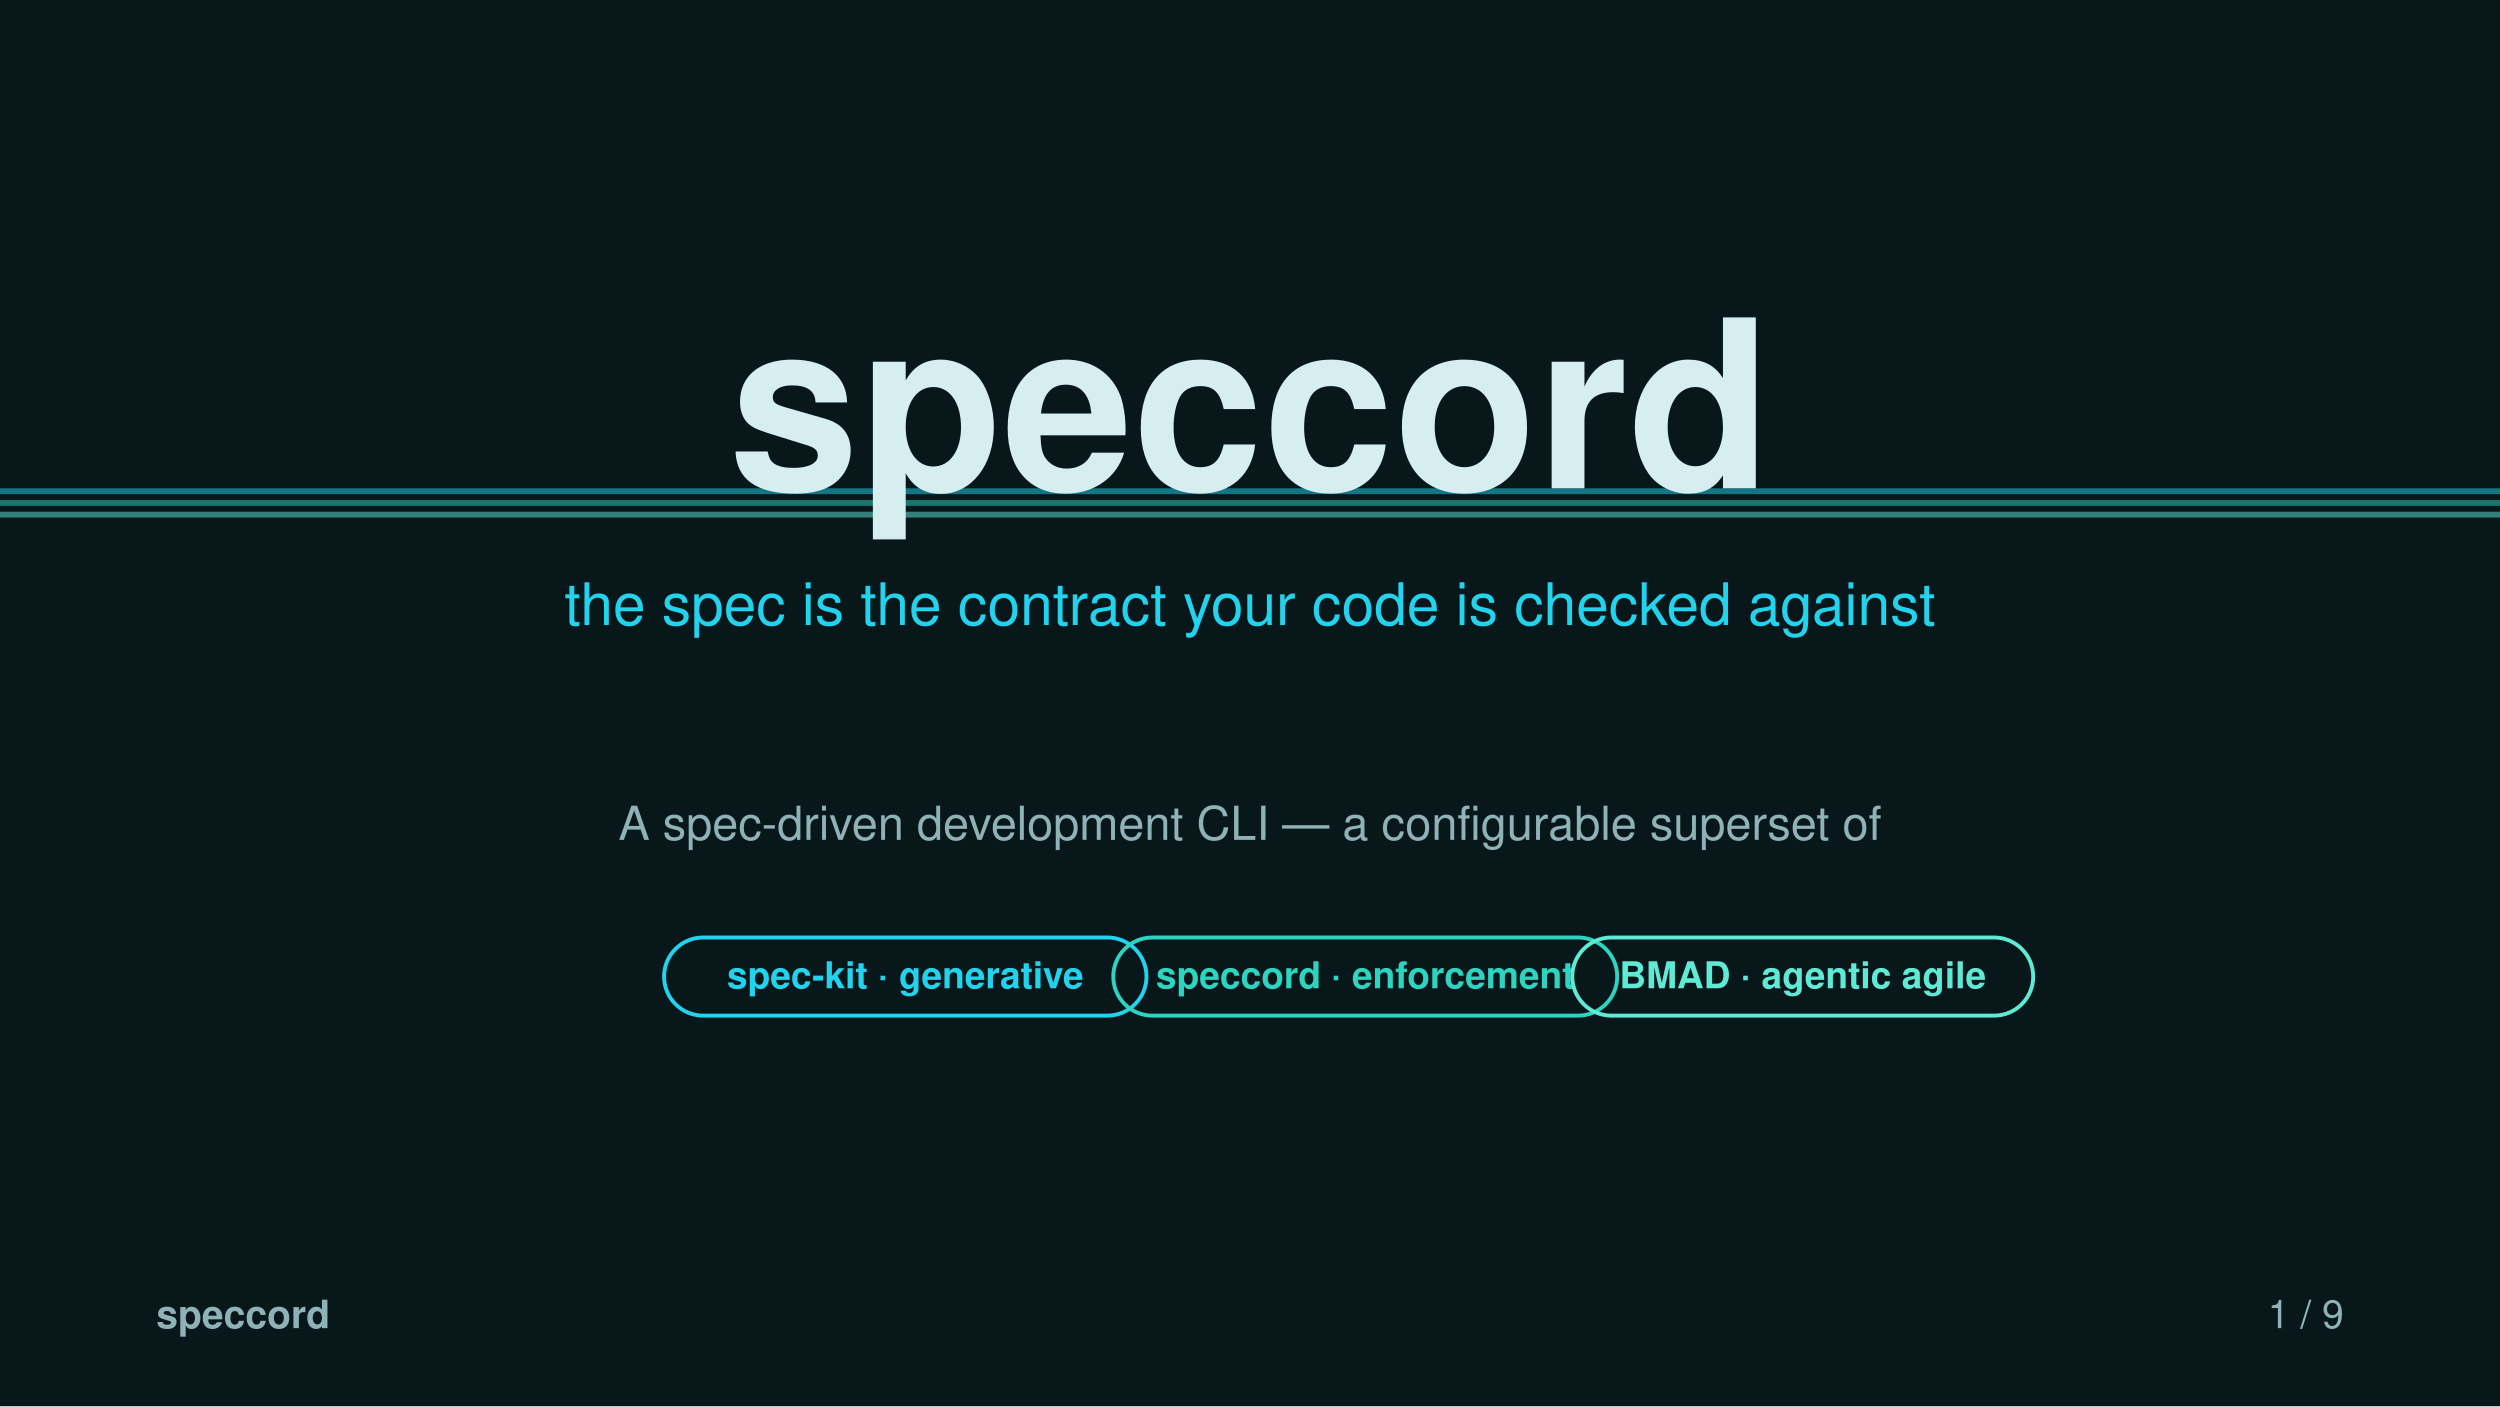
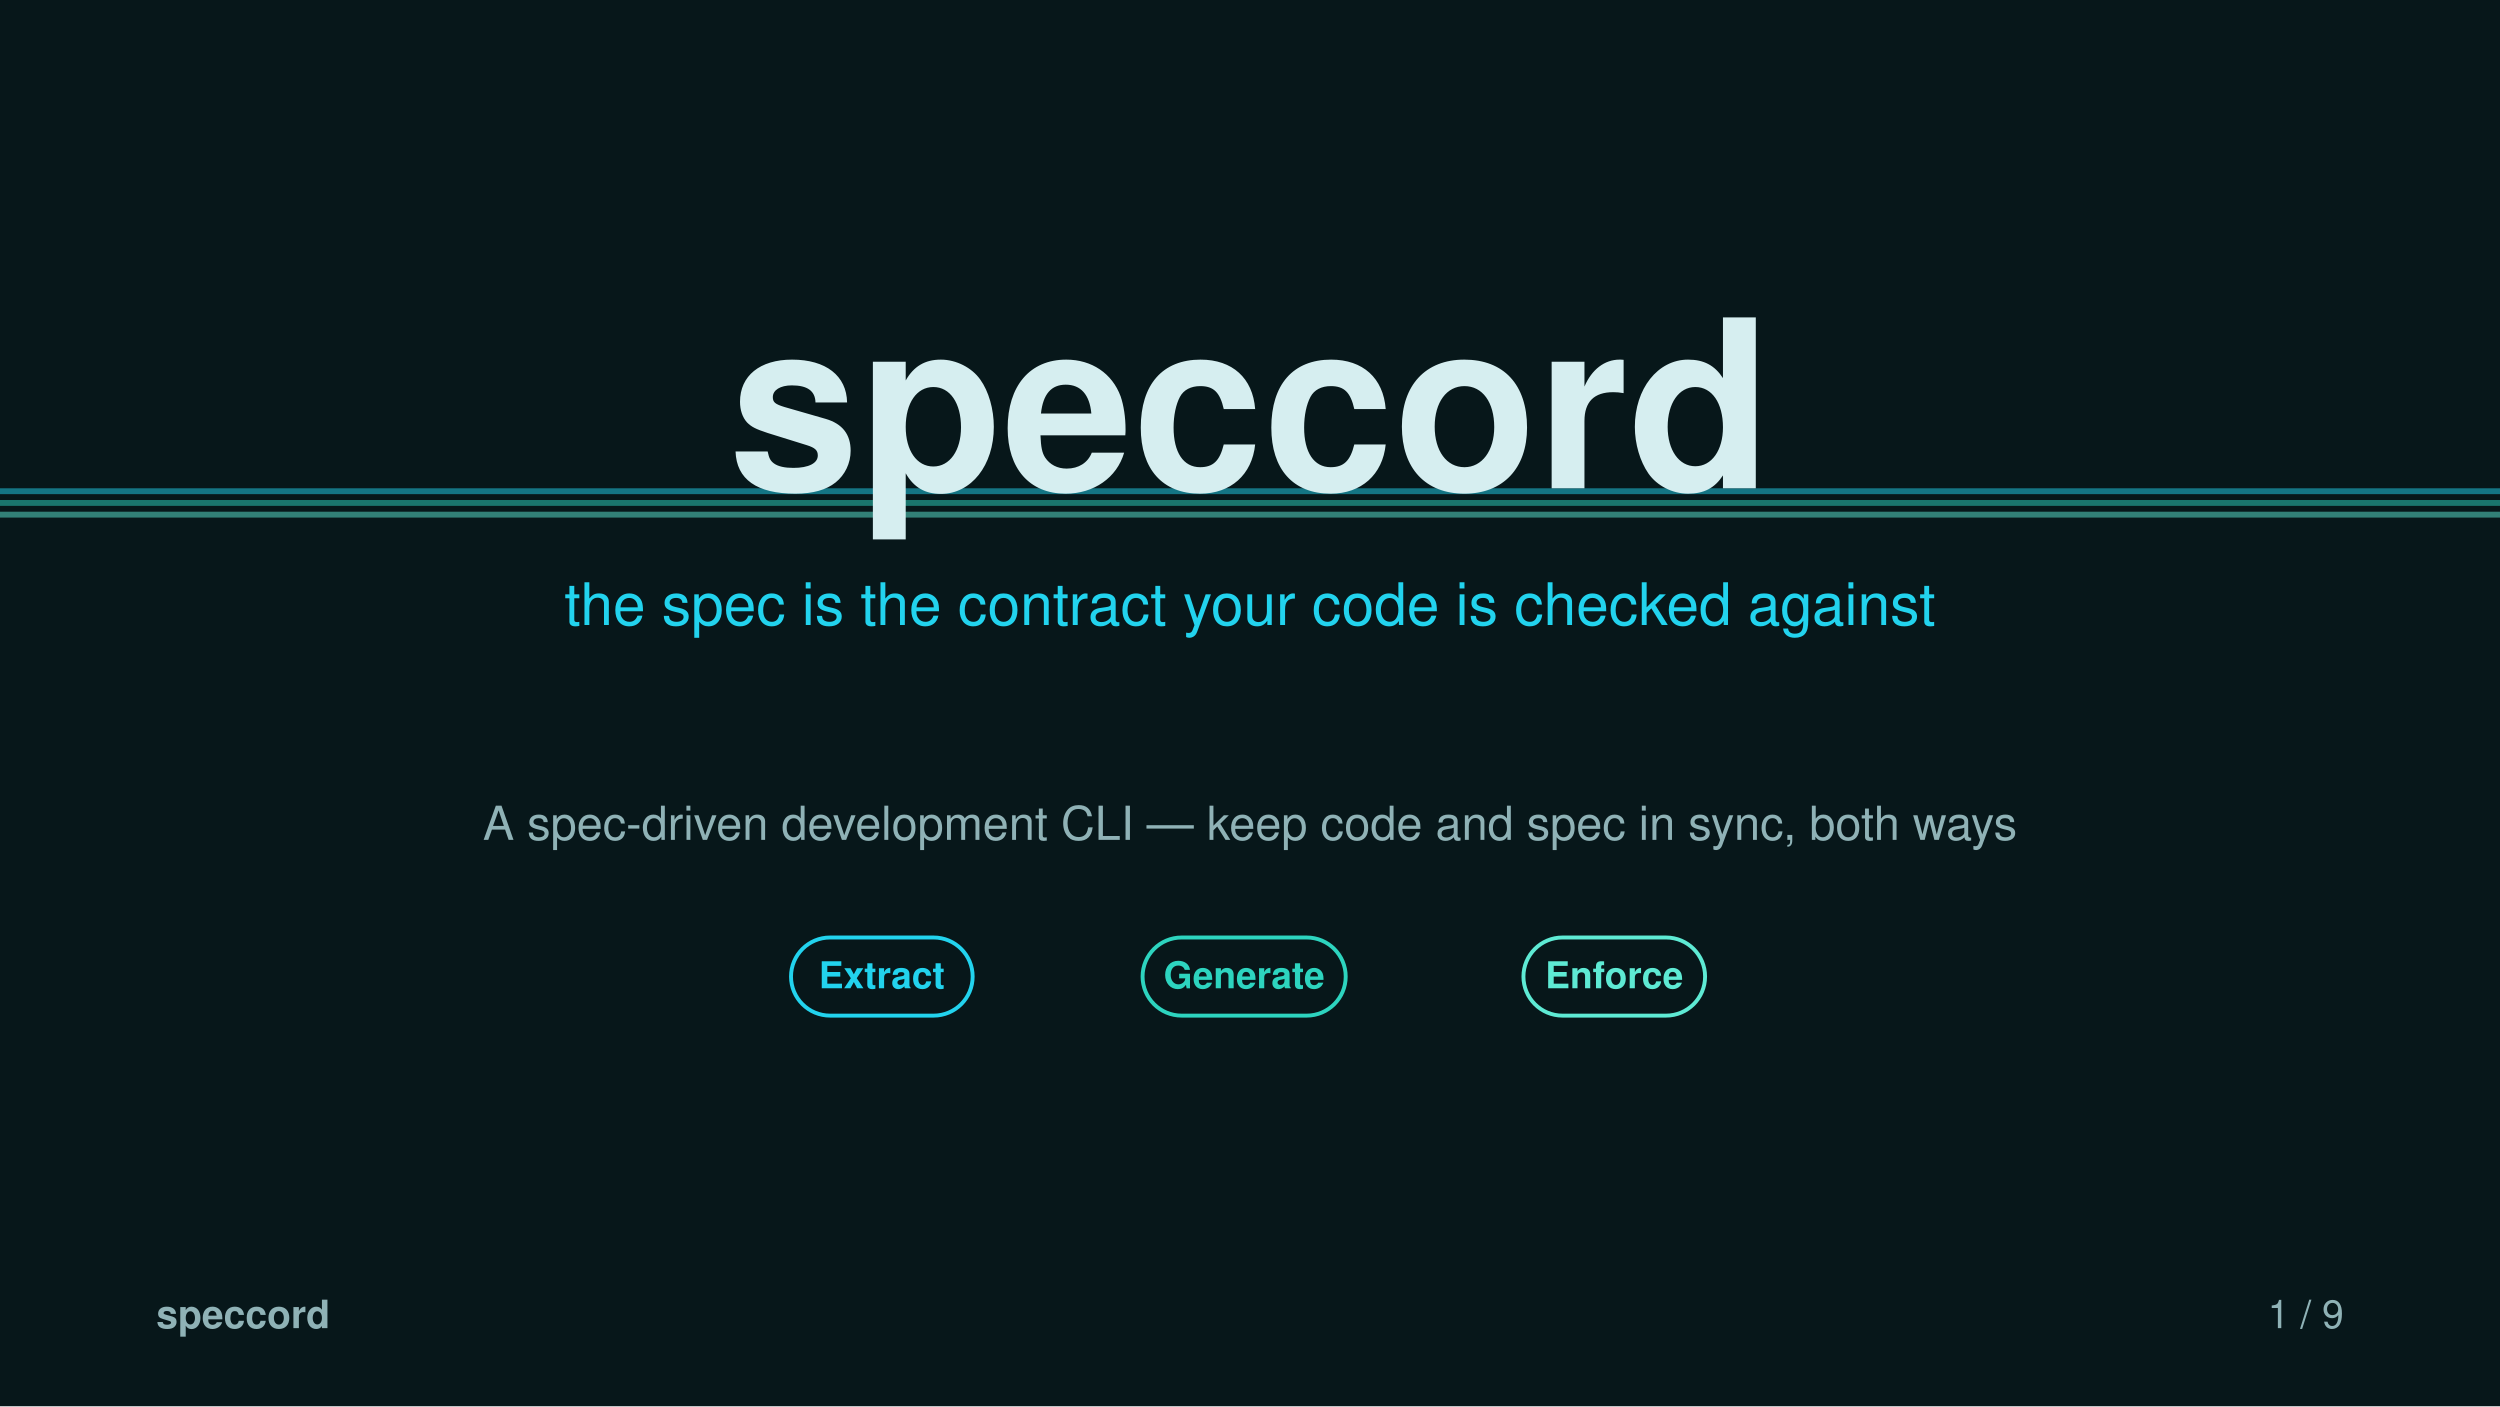
<svg xmlns="http://www.w3.org/2000/svg" viewBox="0 0 1280 720" width="1280" height="720" role="img">
  <rect x="0" y="0" width="1280" height="720" rx="0" fill="#07171a" opacity="1.0" />
  <rect x="0" y="250" width="1280" height="3" rx="0" fill="#22d3ee" opacity="0.5" />
  <rect x="0" y="256" width="1280" height="3" rx="0" fill="#2dd4bf" opacity="0.5" />
  <rect x="0" y="262" width="1280" height="3" rx="0" fill="#5eead4" opacity="0.5" />
  <text x="640.0" y="250" font-family="'Helvetica Neue', Helvetica, Arial, sans-serif" font-size="120" font-weight="bold" fill="#d6eef0" text-anchor="middle" opacity="1.0">speccord</text>
  <text x="640.0" y="320" font-family="'Helvetica Neue', Helvetica, Arial, sans-serif" font-size="30" font-weight="normal" fill="#22d3ee" text-anchor="middle" opacity="1.0">the spec is the contract your code is checked against</text>
-   <text x="640.0" y="430" font-family="'Helvetica Neue', Helvetica, Arial, sans-serif" font-size="24" font-weight="normal" fill="#8fb2b6" text-anchor="middle" opacity="1.0">A spec-driven development CLI — a configurable superset of</text>
-   <rect x="340.0" y="480" width="247" height="40" rx="20" fill="none" opacity="1.0" stroke="#22d3ee" stroke-width="2" />
-   <text x="463.5" y="506" font-family="'Helvetica Neue', Helvetica, Arial, sans-serif" font-size="19" font-weight="bold" fill="#22d3ee" text-anchor="middle" opacity="1.0">spec-kit · generative</text>
-   <rect x="570.0" y="480" width="258" height="40" rx="20" fill="none" opacity="1.0" stroke="#2dd4bf" stroke-width="2" />
-   <text x="699.0" y="506" font-family="'Helvetica Neue', Helvetica, Arial, sans-serif" font-size="19" font-weight="bold" fill="#2dd4bf" text-anchor="middle" opacity="1.0">speccord · enforcement</text>
-   <rect x="805.0" y="480" width="236" height="40" rx="20" fill="none" opacity="1.0" stroke="#5eead4" stroke-width="2" />
-   <text x="923.0" y="506" font-family="'Helvetica Neue', Helvetica, Arial, sans-serif" font-size="19" font-weight="bold" fill="#5eead4" text-anchor="middle" opacity="1.0">BMAD · agentic agile</text>
+   <text x="640.0" y="430" font-family="'Helvetica Neue', Helvetica, Arial, sans-serif" font-size="24" font-weight="normal" fill="#8fb2b6" text-anchor="middle" opacity="1.0">A spec-driven development CLI — keep code and spec in sync, both ways</text>
+   <rect x="405.0" y="480" width="93" height="40" rx="20" fill="none" opacity="1.0" stroke="#22d3ee" stroke-width="2" />
+   <text x="451.5" y="506" font-family="'Helvetica Neue', Helvetica, Arial, sans-serif" font-size="19" font-weight="bold" fill="#22d3ee" text-anchor="middle" opacity="1.0">Extract</text>
+   <rect x="585.0" y="480" width="104" height="40" rx="20" fill="none" opacity="1.0" stroke="#2dd4bf" stroke-width="2" />
+   <text x="637.0" y="506" font-family="'Helvetica Neue', Helvetica, Arial, sans-serif" font-size="19" font-weight="bold" fill="#2dd4bf" text-anchor="middle" opacity="1.0">Generate</text>
+   <rect x="780.0" y="480" width="93" height="40" rx="20" fill="none" opacity="1.0" stroke="#5eead4" stroke-width="2" />
+   <text x="826.5" y="506" font-family="'Helvetica Neue', Helvetica, Arial, sans-serif" font-size="19" font-weight="bold" fill="#5eead4" text-anchor="middle" opacity="1.0">Enforce</text>
  <text x="80" y="680" font-family="'Helvetica Neue', Helvetica, Arial, sans-serif" font-size="20" font-weight="bold" fill="#8fb2b6" text-anchor="start" opacity="1.0">speccord</text>
  <text x="1200" y="680" font-family="'Helvetica Neue', Helvetica, Arial, sans-serif" font-size="20" font-weight="normal" fill="#8fb2b6" text-anchor="end" opacity="1.0">1 / 9</text>
</svg>
